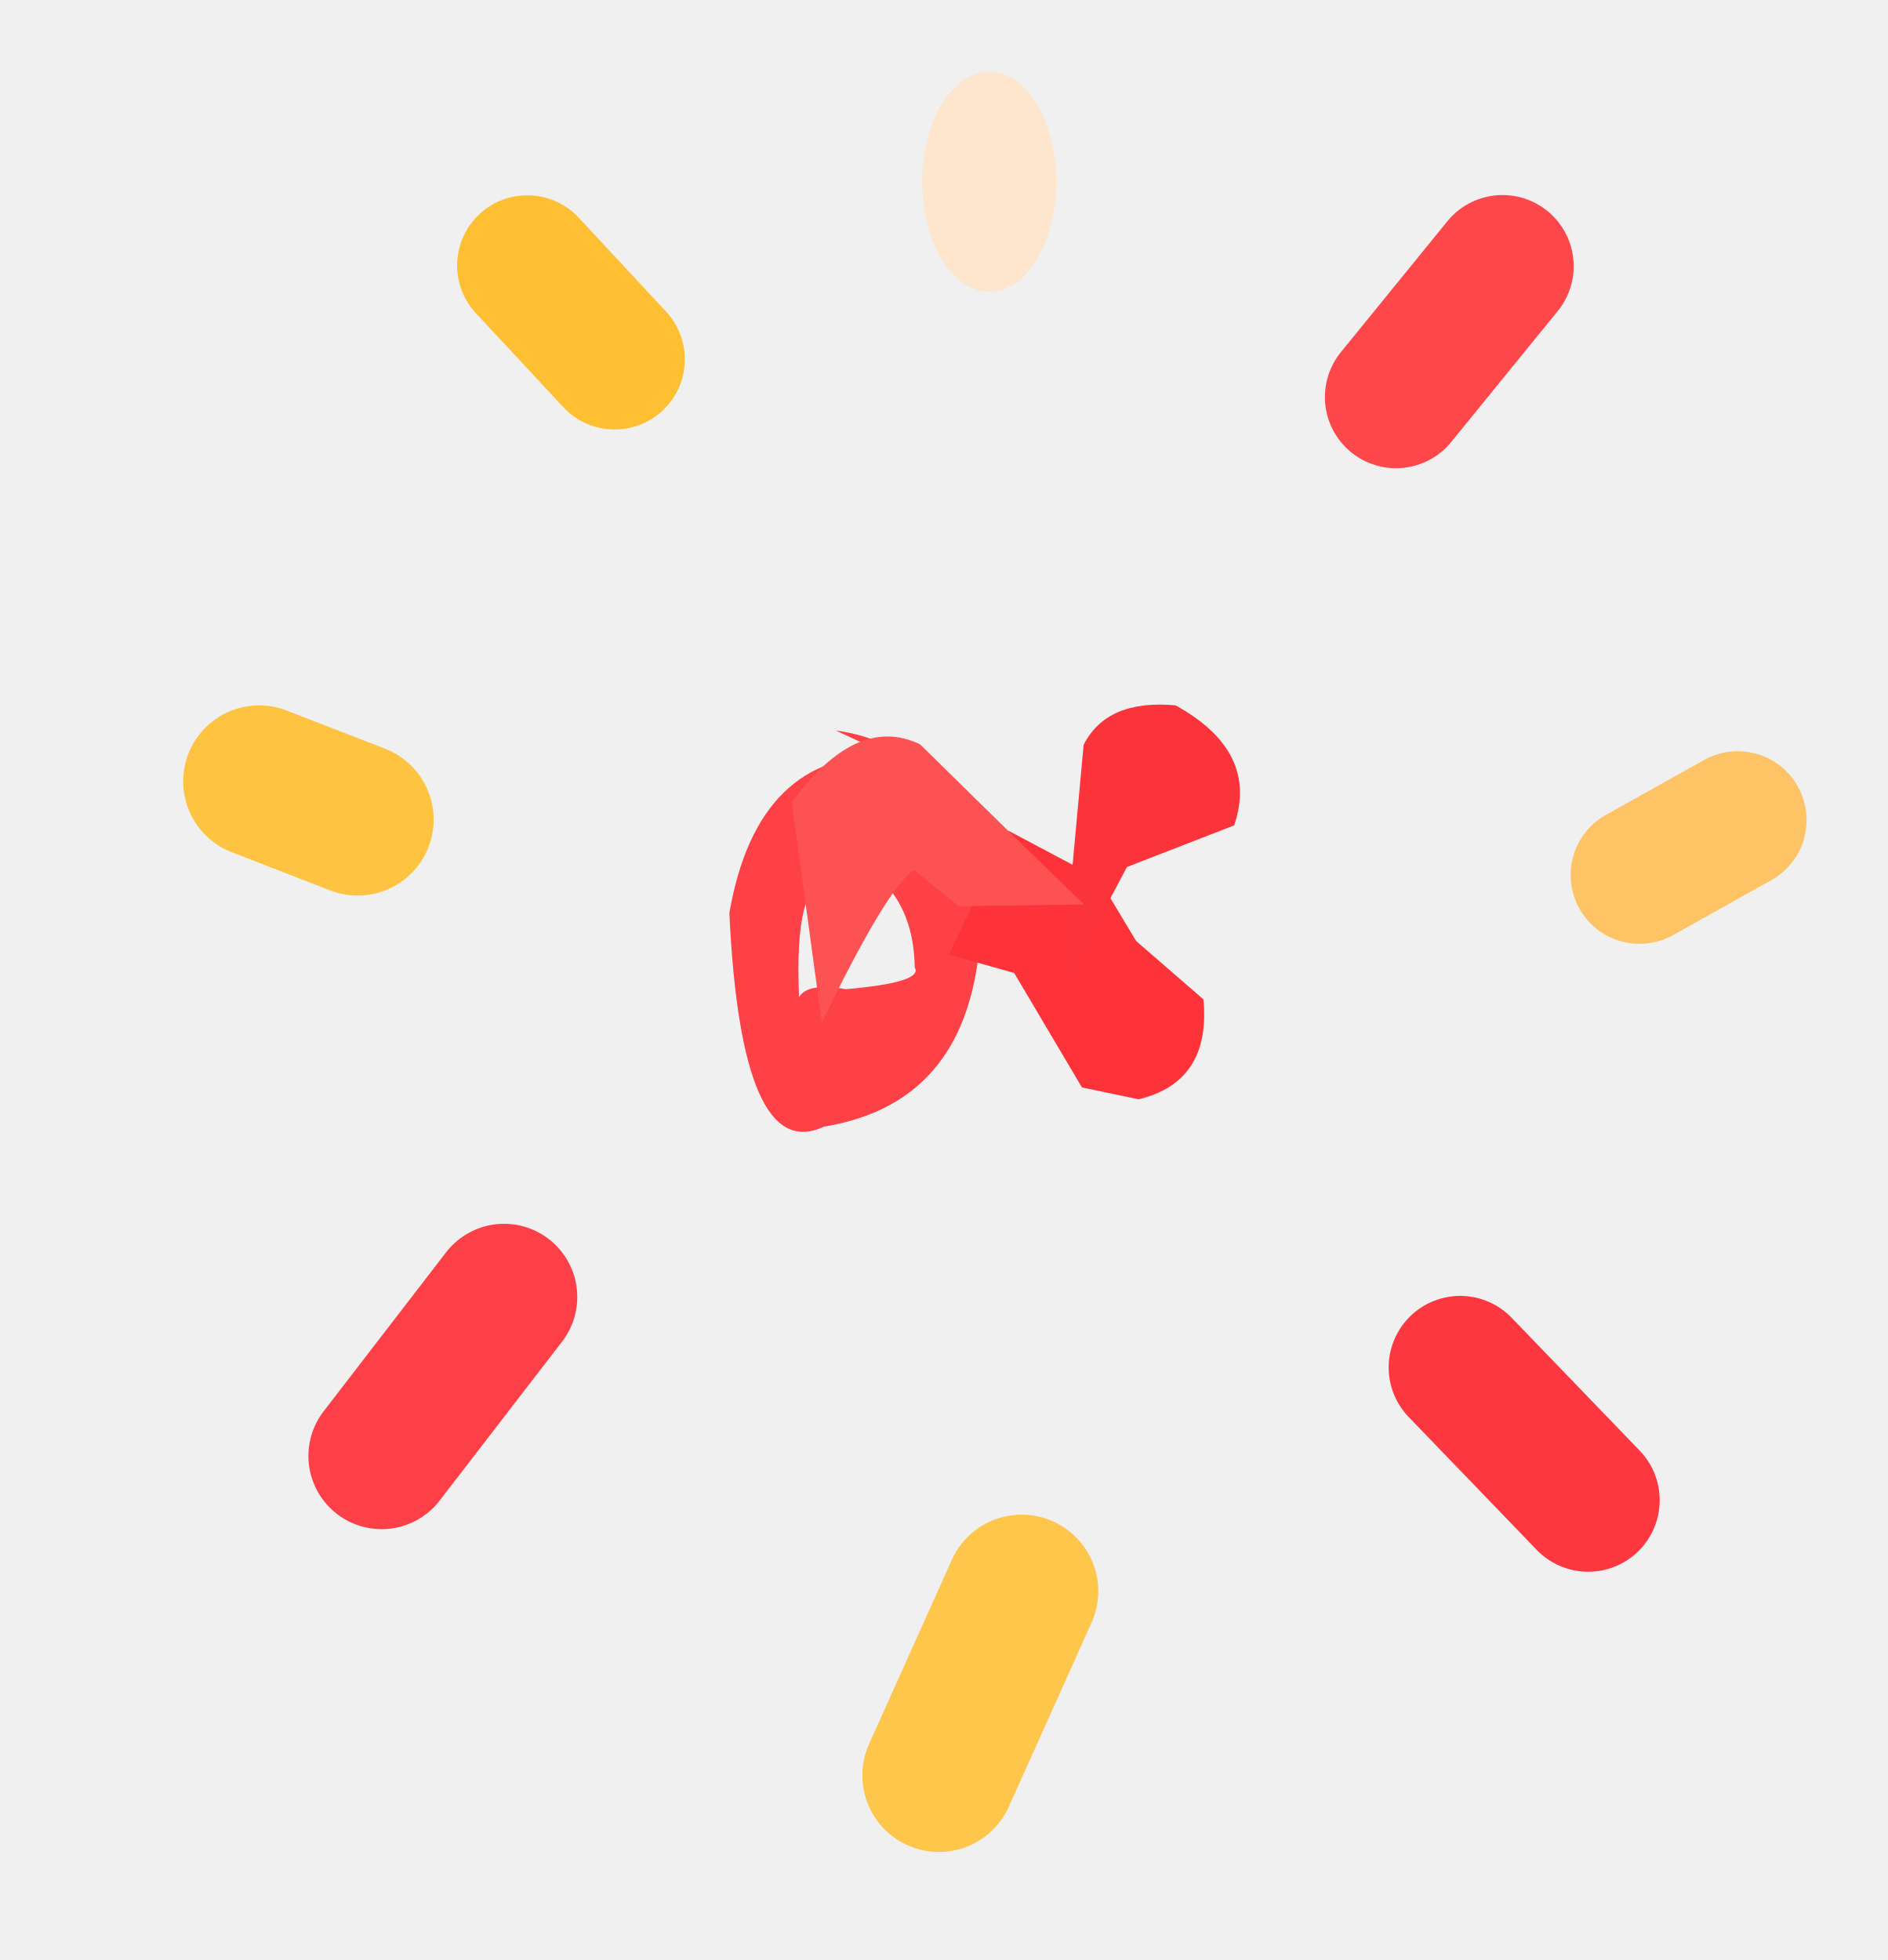
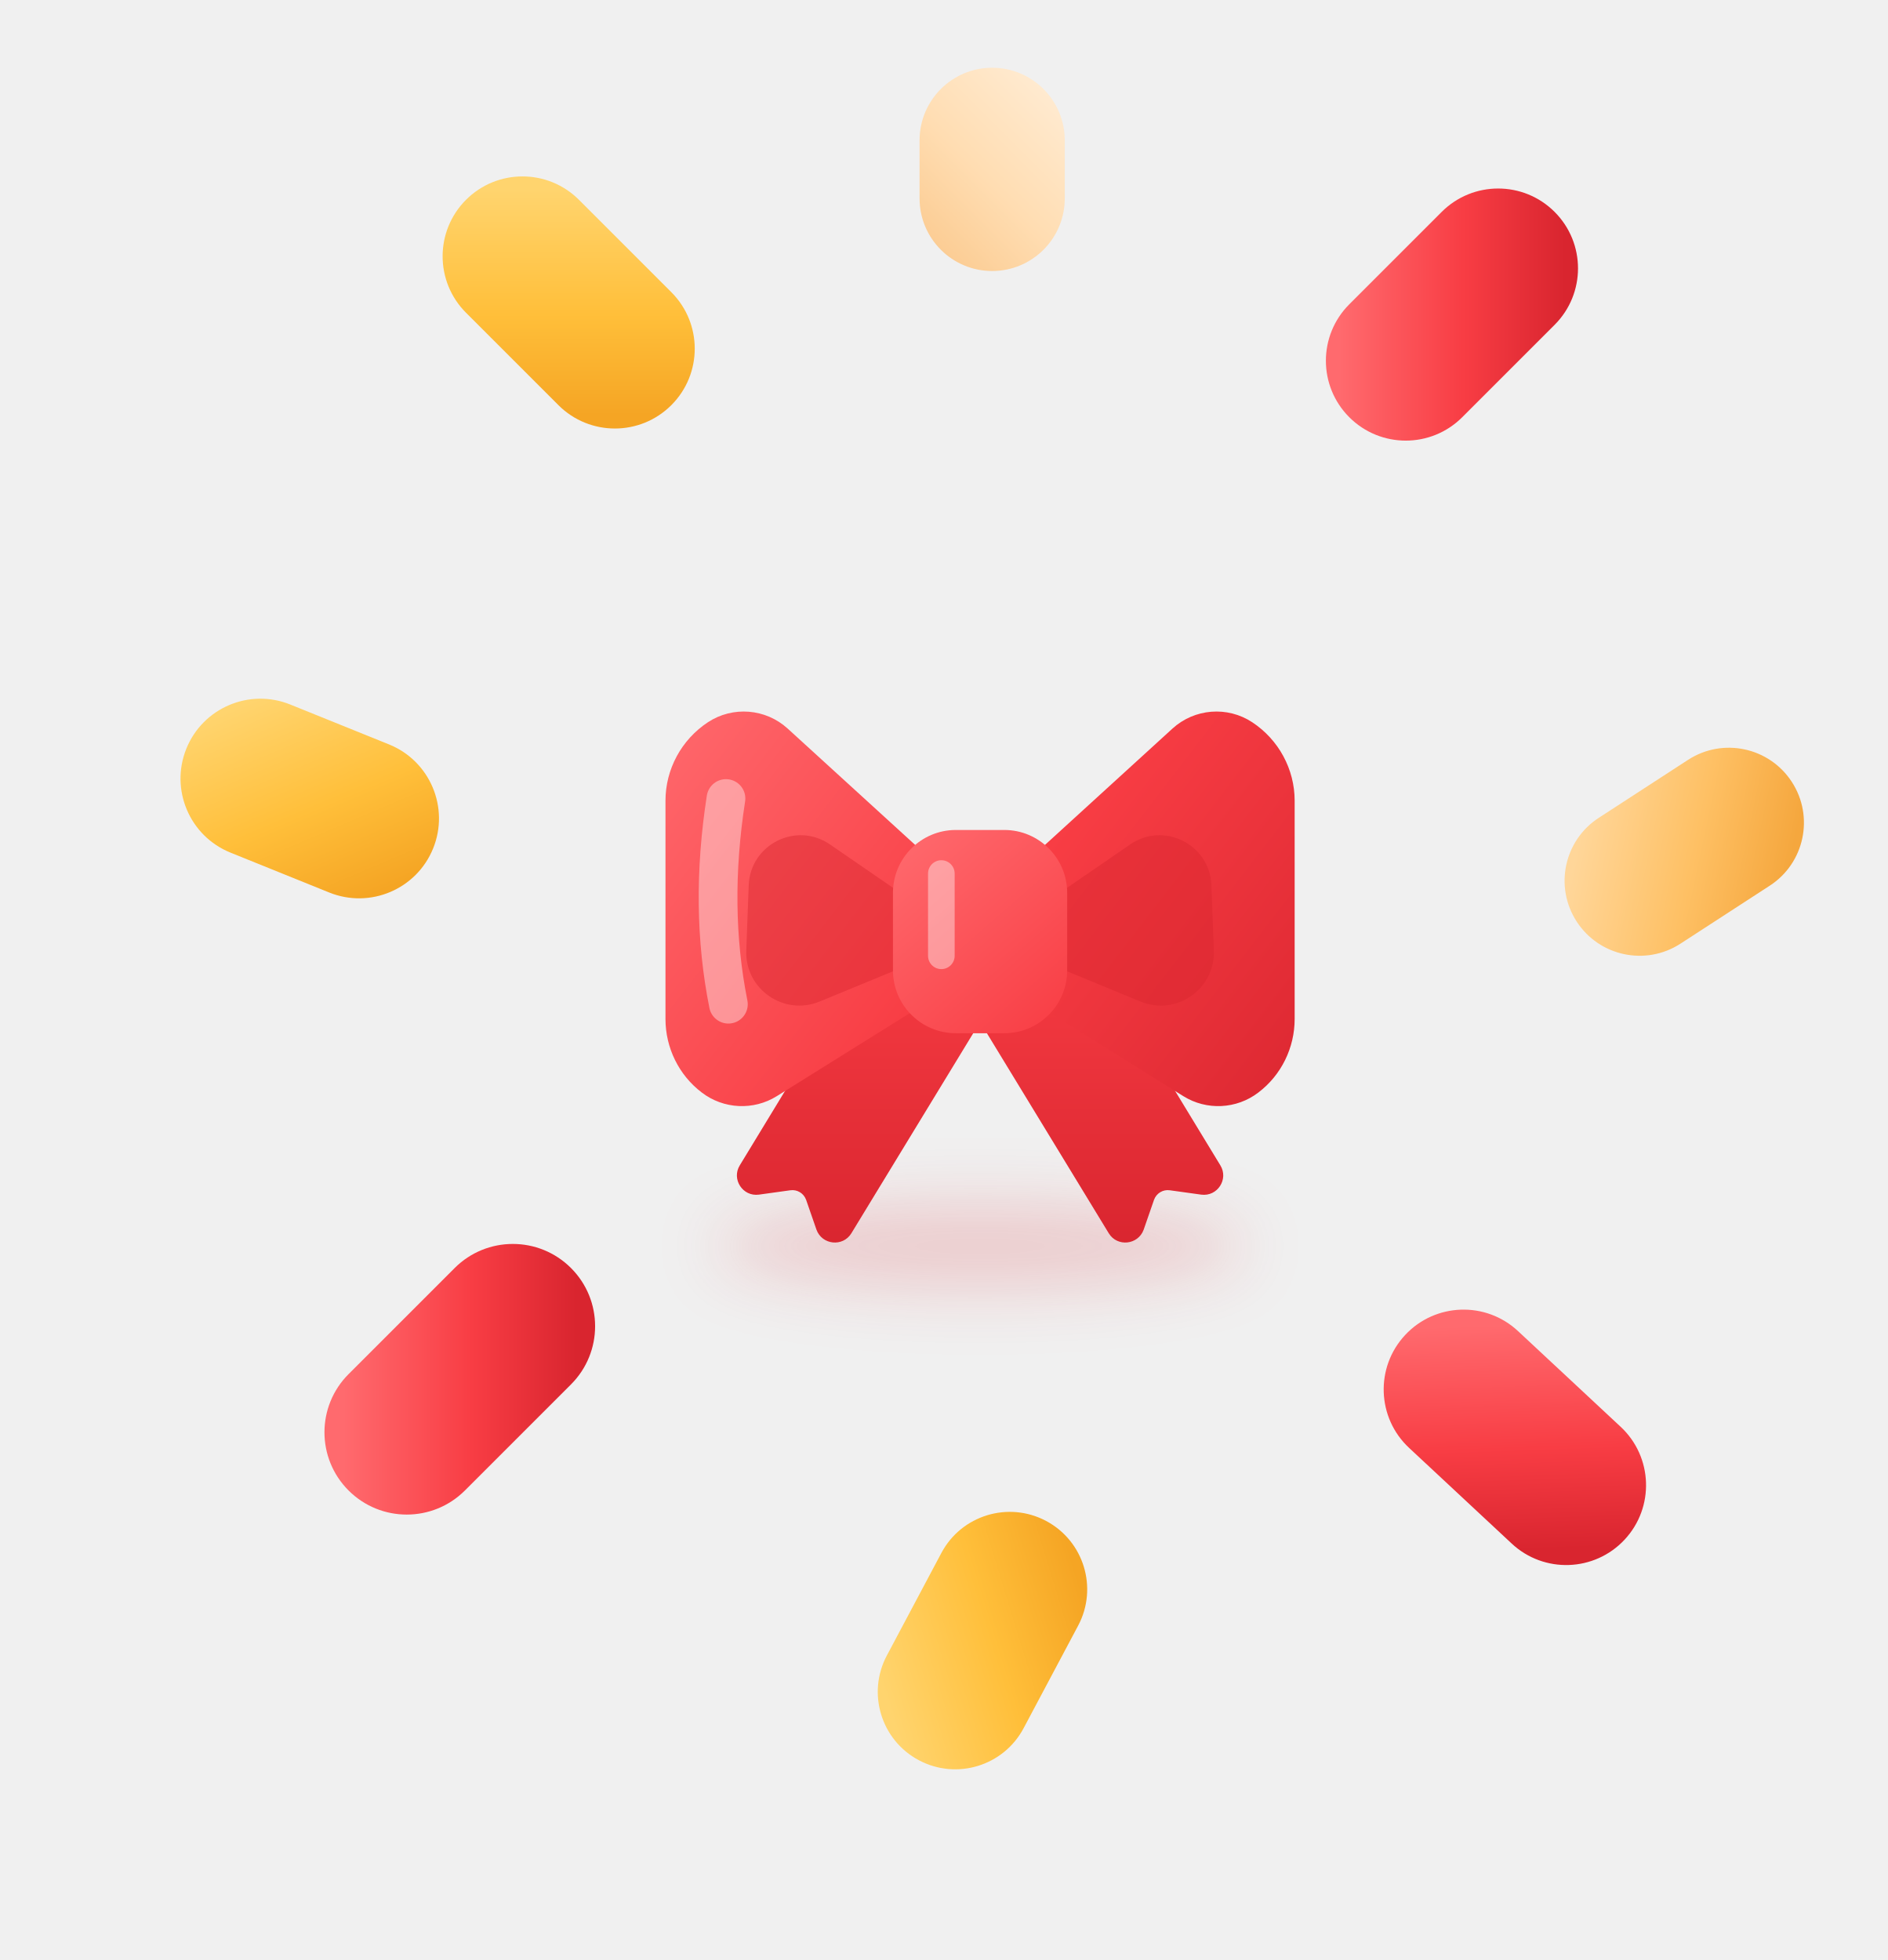
<svg xmlns="http://www.w3.org/2000/svg" viewBox="0 0 78 81" width="78" height="81">
-   <g id="coriandoli" fill="none" stroke-linecap="round">
-     <path id="coriandolo-giallo-alto" d="M21.79 10.97 L25.4 14.85" stroke="#FEC032" stroke-width="5.8" />
-     <ellipse id="coriandolo-pesca" cx="40.88" cy="7.51" rx="2.77" ry="4.55" fill="#FEE6CE" />
-     <path id="coriandolo-rosso-alto" d="M62.09 11 L57.69 16.41" stroke="#FE474B" stroke-width="5.88" />
-     <path id="coriandolo-giallo-sinistra" d="M10.71 32.29 L14.78 33.87" stroke="#FEC441" stroke-width="6.28" />
-     <path id="coriandolo-giallo-destra" d="M71.81 33.89 L67.75 36.16" stroke="#FEC364" stroke-width="5.69" />
-     <path id="coriandolo-rosso-sinistra" d="M20.83 53.6 L15.77 60.17" stroke="#FD4048" stroke-width="6.05" />
-     <path id="coriandolo-giallo-basso" d="M42.22 65.76 L38.8 73.37" stroke="#FEC64B" stroke-width="6.33" />
-     <path id="coriandolo-rosso-destra" d="M60.34 56.51 L65.63 62" stroke="#FD3740" stroke-width="5.91" />
+   <defs>
+     <filter id="sfuma-ombra" filterUnits="userSpaceOnUse" x="0" y="0" width="78" height="81">
+       <feGaussianBlur stdDeviation="1.3" />
+     </filter>
+     <linearGradient id="fiocco-luce" gradientUnits="userSpaceOnUse" x1="27.5" y1="28.5" x2="53.5" y2="48.5">
+       <stop offset="0" stop-color="#FF6A6E" />
+       <stop offset="0.5" stop-color="#F83D44" />
+       <stop offset="1" stop-color="#D9252F" />
+     </linearGradient>
+     <linearGradient id="coda-luce" gradientUnits="userSpaceOnUse" x1="0" y1="38.5" x2="0" y2="51.5">
+       <stop offset="0" stop-color="#F83D44" />
+       <stop offset="1" stop-color="#D9252F" />
+     </linearGradient>
+     <linearGradient id="nodo-luce" gradientUnits="userSpaceOnUse" x1="37" y1="34.5" x2="44" y2="42.5">
+       <stop offset="0" stop-color="#FF6A6E" />
+       <stop offset="1" stop-color="#F83D44" />
+     </linearGradient>
+     <linearGradient id="coriandolo-1-luce" gradientUnits="userSpaceOnUse" x1="-3.3" y1="-3.3" x2="3.3" y2="3.3">
+       <stop offset="0" stop-color="#FFD46E" />
+       <stop offset="0.55" stop-color="#FFBF3A" />
+       <stop offset="1" stop-color="#F5A524" />
+     </linearGradient>
+     <linearGradient id="coriandolo-2-luce" gradientUnits="userSpaceOnUse" x1="-3" y1="-3" x2="3" y2="3">
+       <stop offset="0" stop-color="#FFEBD2" />
+       <stop offset="0.55" stop-color="#FFDDB2" />
+       <stop offset="1" stop-color="#FBCB91" />
+     </linearGradient>
+     <linearGradient id="coriandolo-3-luce" gradientUnits="userSpaceOnUse" x1="-3.3" y1="-3.3" x2="3.3" y2="3.3">
+       <stop offset="0" stop-color="#FF6A6E" />
+       <stop offset="0.55" stop-color="#F83D44" />
+       <stop offset="1" stop-color="#D9252F" />
+     </linearGradient>
+     <linearGradient id="coriandolo-4-luce" gradientUnits="userSpaceOnUse" x1="-3.3" y1="-3.3" x2="3.3" y2="3.3">
+       <stop offset="0" stop-color="#FFD46E" />
+       <stop offset="0.55" stop-color="#FFBF3A" />
+       <stop offset="1" stop-color="#F5A524" />
+     </linearGradient>
+     <linearGradient id="coriandolo-5-luce" gradientUnits="userSpaceOnUse" x1="-3.1" y1="-3.1" x2="3.1" y2="3.1">
+       <stop offset="0" stop-color="#FFD699" />
+       <stop offset="0.55" stop-color="#FEC064" />
+       <stop offset="1" stop-color="#F5A73E" />
+     </linearGradient>
+     <linearGradient id="coriandolo-6-luce" gradientUnits="userSpaceOnUse" x1="-3.4" y1="-3.4" x2="3.4" y2="3.4">
+       <stop offset="0" stop-color="#FF6A6E" />
+       <stop offset="0.55" stop-color="#F83D44" />
+       <stop offset="1" stop-color="#D9252F" />
+     </linearGradient>
+     <linearGradient id="coriandolo-7-luce" gradientUnits="userSpaceOnUse" x1="-3.3" y1="-3.3" x2="3.3" y2="3.3">
+       <stop offset="0" stop-color="#FF6A6E" />
+       <stop offset="0.55" stop-color="#F83D44" />
+       <stop offset="1" stop-color="#D9252F" />
+     </linearGradient>
+     <linearGradient id="coriandolo-8-luce" gradientUnits="userSpaceOnUse" x1="-3.2" y1="-3.2" x2="3.2" y2="3.2">
+       <stop offset="0" stop-color="#FFD46E" />
+       <stop offset="0.55" stop-color="#FFBF3A" />
+       <stop offset="1" stop-color="#F5A524" />
+     </linearGradient>
+   </defs>
+   <ellipse id="fiocco-ombra" cx="40.5" cy="51.5" rx="11" ry="1.8" fill="#D9252F" opacity="0.18" filter="url(#sfuma-ombra)" />
+   <g id="coriandoli">
+     <g id="coriandolo-1" transform="translate(23.5 12.5) rotate(45)">
+       <rect x="-6" y="-3.3" width="12" height="6.6" rx="3.3" fill="url(#coriandolo-1-luce)" />
+     </g>
+     <g id="coriandolo-2" transform="translate(41 7) rotate(90)">
+       <rect x="-4.2" y="-3" width="8.4" height="6" rx="3" fill="url(#coriandolo-2-luce)" />
+     </g>
+     <g id="coriandolo-3" transform="translate(60 13) rotate(-45)">
+       <rect x="-6" y="-3.3" width="12" height="6.6" rx="3.3" fill="url(#coriandolo-3-luce)" />
+     </g>
+     <g id="coriandolo-4" transform="translate(12.8 33) rotate(22)">
+       <rect x="-5.5" y="-3.3" width="11" height="6.6" rx="3.3" fill="url(#coriandolo-4-luce)" />
+     </g>
+     <g id="coriandolo-5" transform="translate(69.6 35.2) rotate(-33)">
+       <rect x="-5.3" y="-3.1" width="10.6" height="6.2" rx="3.1" fill="url(#coriandolo-5-luce)" />
+     </g>
+     <g id="coriandolo-6" transform="translate(19 57) rotate(-45)">
+       <rect x="-6.5" y="-3.4" width="13" height="6.8" rx="3.4" fill="url(#coriandolo-6-luce)" />
+     </g>
+     <g id="coriandolo-7" transform="translate(62.6 59.4) rotate(43)">
+       <rect x="-6.2" y="-3.3" width="12.4" height="6.6" rx="3.3" fill="url(#coriandolo-7-luce)" />
+     </g>
+     <g id="coriandolo-8" transform="translate(40.6 67.8) rotate(-62)">
+       <rect x="-5.6" y="-3.2" width="11.2" height="6.4" rx="3.2" fill="url(#coriandolo-8-luce)" />
+     </g>
  </g>
-   <g id="nastro">
-     <path id="nastro-anello" fill-rule="evenodd" d="M34.54 30.19 Q39.14 30.8 40.52 36.42 Q40.98 45.43 34.05 46.56 Q30.63 48.17 30.14 37.73 Q31.3 31.06 36.75 31.22 Z M34.26 36.39 Q32.81 36.4 33.02 41.21 Q33.37 40.6 34.95 40.88 Q38.17 40.6 37.8 39.98 Q37.75 36.6 34.86 35.35 Z" fill="#FE4147" />
-     <path id="nastro-braccio" d="M41.67 34.33 L45.4 36.31 L46.95 38.89 L49.73 41.3 Q50.05 44.71 47.05 45.43 L44.71 44.94 L41.91 40.21 L39.21 39.45 Z" fill="#FE3239" />
-     <path id="nastro-punta" d="M43.84 40.99 L44.78 30.78 Q45.74 28.89 48.58 29.15 Q52.04 31.06 51 34.11 L46.57 35.83 Z" fill="#FB333A" />
-     <path id="nastro-fascia" d="M32.72 33.16 Q35.39 29.5 38.02 30.76 L41.9 34.57 L44.8 37.38 L39.62 37.45 L37.77 35.95 Q36.67 36.66 33.96 42.26 Z" fill="#FD5254" />
+   <g id="fiocco">
+     <path id="fiocco-coda-sinistra" d="M36.17 38.95 L30.57 48.16 C30.22 48.73 30.69 49.46 31.36 49.37 L32.66 49.19 C32.94 49.15 33.21 49.31 33.31 49.58 L33.74 50.82 C33.97 51.45 34.83 51.54 35.18 50.97 L40.79 41.76 C41.07 41.29 40.92 40.67 40.45 40.38 L37.55 38.62 C37.08 38.33 36.46 38.48 36.17 38.95 Z" fill="url(#coda-luce)" />
+     <path id="fiocco-coda-destra" d="M40.21 41.76 L45.82 50.97 C46.17 51.54 47.03 51.45 47.26 50.82 L47.69 49.58 C47.79 49.31 48.06 49.15 48.34 49.19 L49.64 49.37 C50.31 49.46 50.78 48.73 50.43 48.16 L44.83 38.95 C44.54 38.48 43.92 38.33 43.45 38.62 L40.55 40.38 C40.08 40.67 39.93 41.29 40.21 41.76 Z" fill="url(#coda-luce)" />
+     <path id="fiocco-asola-destra" d="M42.39 35.64 L48.45 30.11 C49.36 29.28 50.72 29.17 51.75 29.85 L51.75 29.85 C52.84 30.57 53.5 31.79 53.5 33.09 L53.5 42.11 C53.5 43.3 52.95 44.43 52 45.15 L52 45.15 C51.1 45.84 49.86 45.9 48.9 45.3 L42.57 41.35 C42.21 41.13 42 40.75 42 40.33 L42 36.53 C42 36.19 42.14 35.87 42.39 35.64 Z" fill="url(#fiocco-luce)" />
+     <path id="fiocco-asola-destra-dentro" d="M43.85 36.86 L46.7 34.9 C48.09 33.94 49.99 34.89 50.06 36.58 L50.16 39.27 C50.23 40.87 48.61 42 47.13 41.39 L44 40.1 C43.7 39.98 43.5 39.69 43.5 39.36 L43.5 37.52 C43.5 37.26 43.63 37.01 43.85 36.86 Z" fill="#D9252F" opacity="0.45" />
+     <path id="fiocco-asola-sinistra" d="M38.61 35.64 L32.55 30.11 C31.64 29.28 30.28 29.17 29.25 29.85 L29.25 29.85 C28.16 30.57 27.5 31.79 27.5 33.09 L27.5 42.11 C27.5 43.3 28.05 44.43 29 45.15 L29 45.15 C29.9 45.84 31.14 45.9 32.1 45.3 L38.43 41.35 C38.79 41.13 39 40.75 39 40.33 L39 36.53 C39 36.19 38.86 35.87 38.61 35.64 Z" fill="url(#fiocco-luce)" />
+     <path id="fiocco-asola-sinistra-dentro" d="M37.15 36.86 L34.3 34.9 C32.91 33.94 31.01 34.89 30.94 36.58 L30.84 39.27 C30.77 40.87 32.39 42 33.87 41.39 L37 40.1 C37.3 39.98 37.5 39.69 37.5 39.36 L37.5 37.52 C37.5 37.26 37.37 37.01 37.15 36.86 Z" fill="#D9252F" opacity="0.45" />
+     <path id="fiocco-riflesso" d="M30 33 Q29.3 37.5 30.1 41.5" fill="none" stroke="#FFFFFF" stroke-opacity="0.4" stroke-width="1.6" stroke-linecap="round" />
+     <rect id="fiocco-nodo" x="36.9" y="34.3" width="7.2" height="8.4" rx="2.6" fill="url(#nodo-luce)" />
+     <path id="fiocco-nodo-luce" d="M38.9 36.1 V39.5" stroke="#FFFFFF" stroke-opacity="0.4" stroke-width="1.1" stroke-linecap="round" />
  </g>
</svg>
